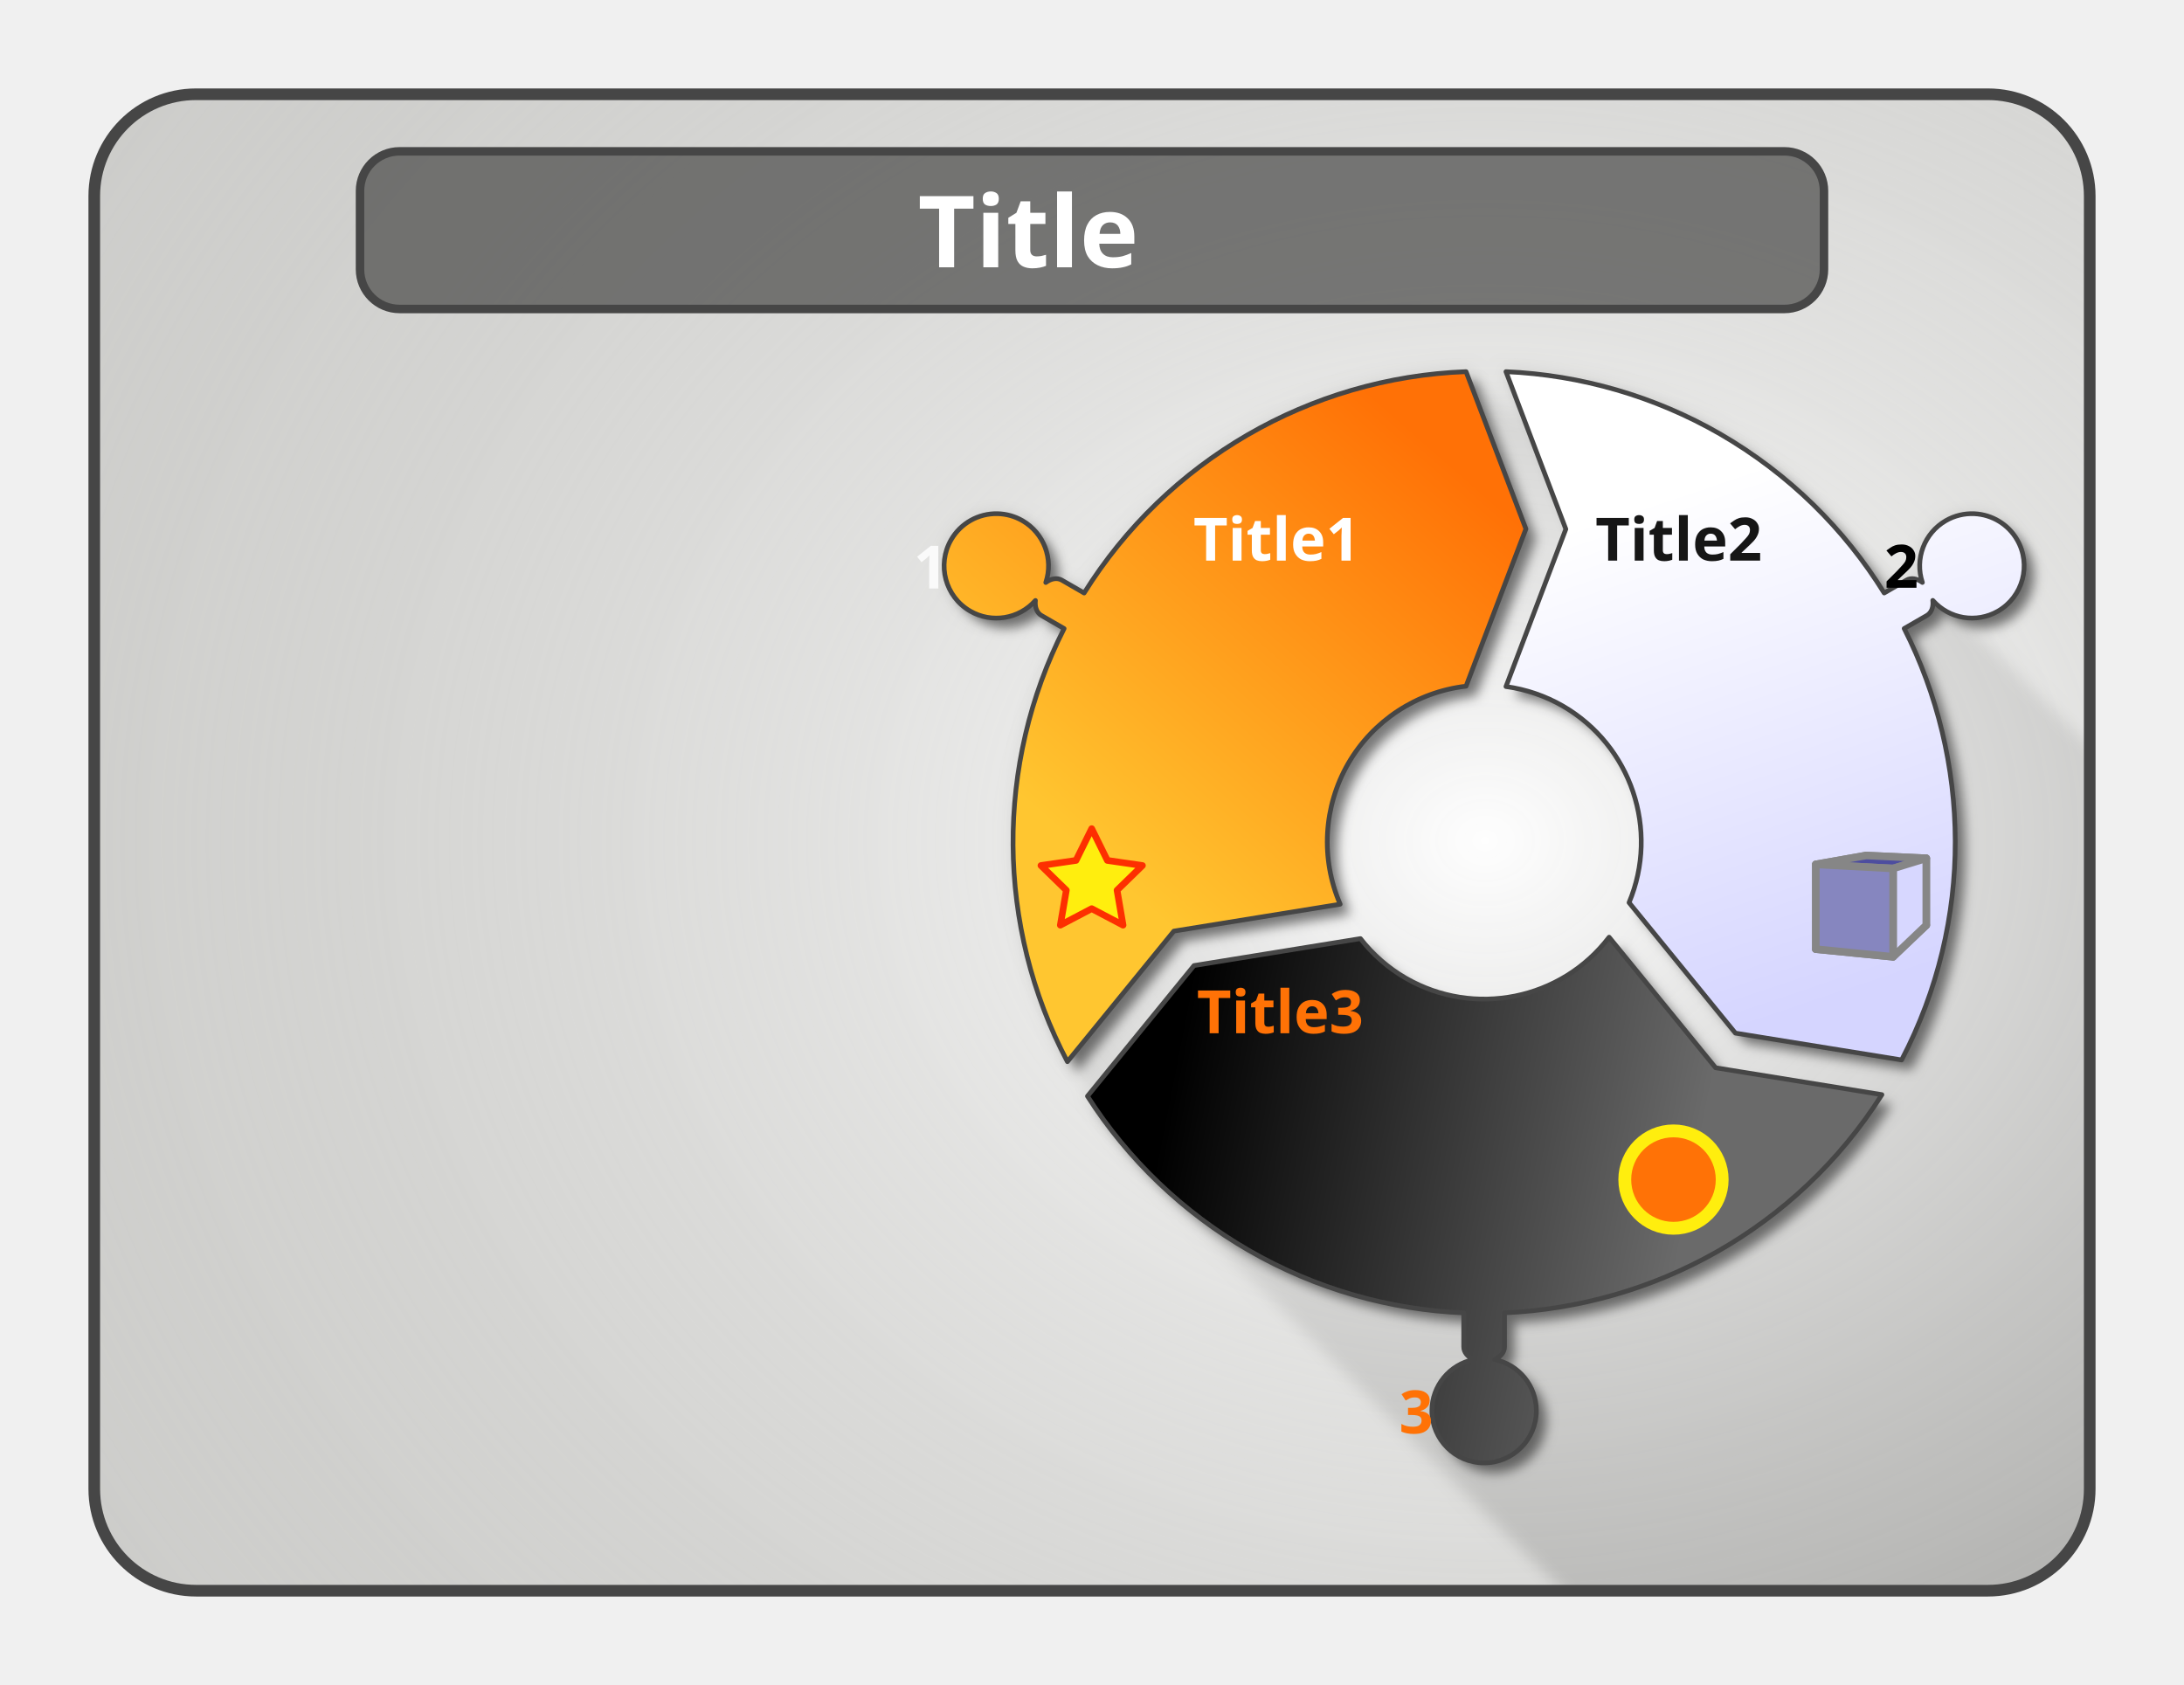
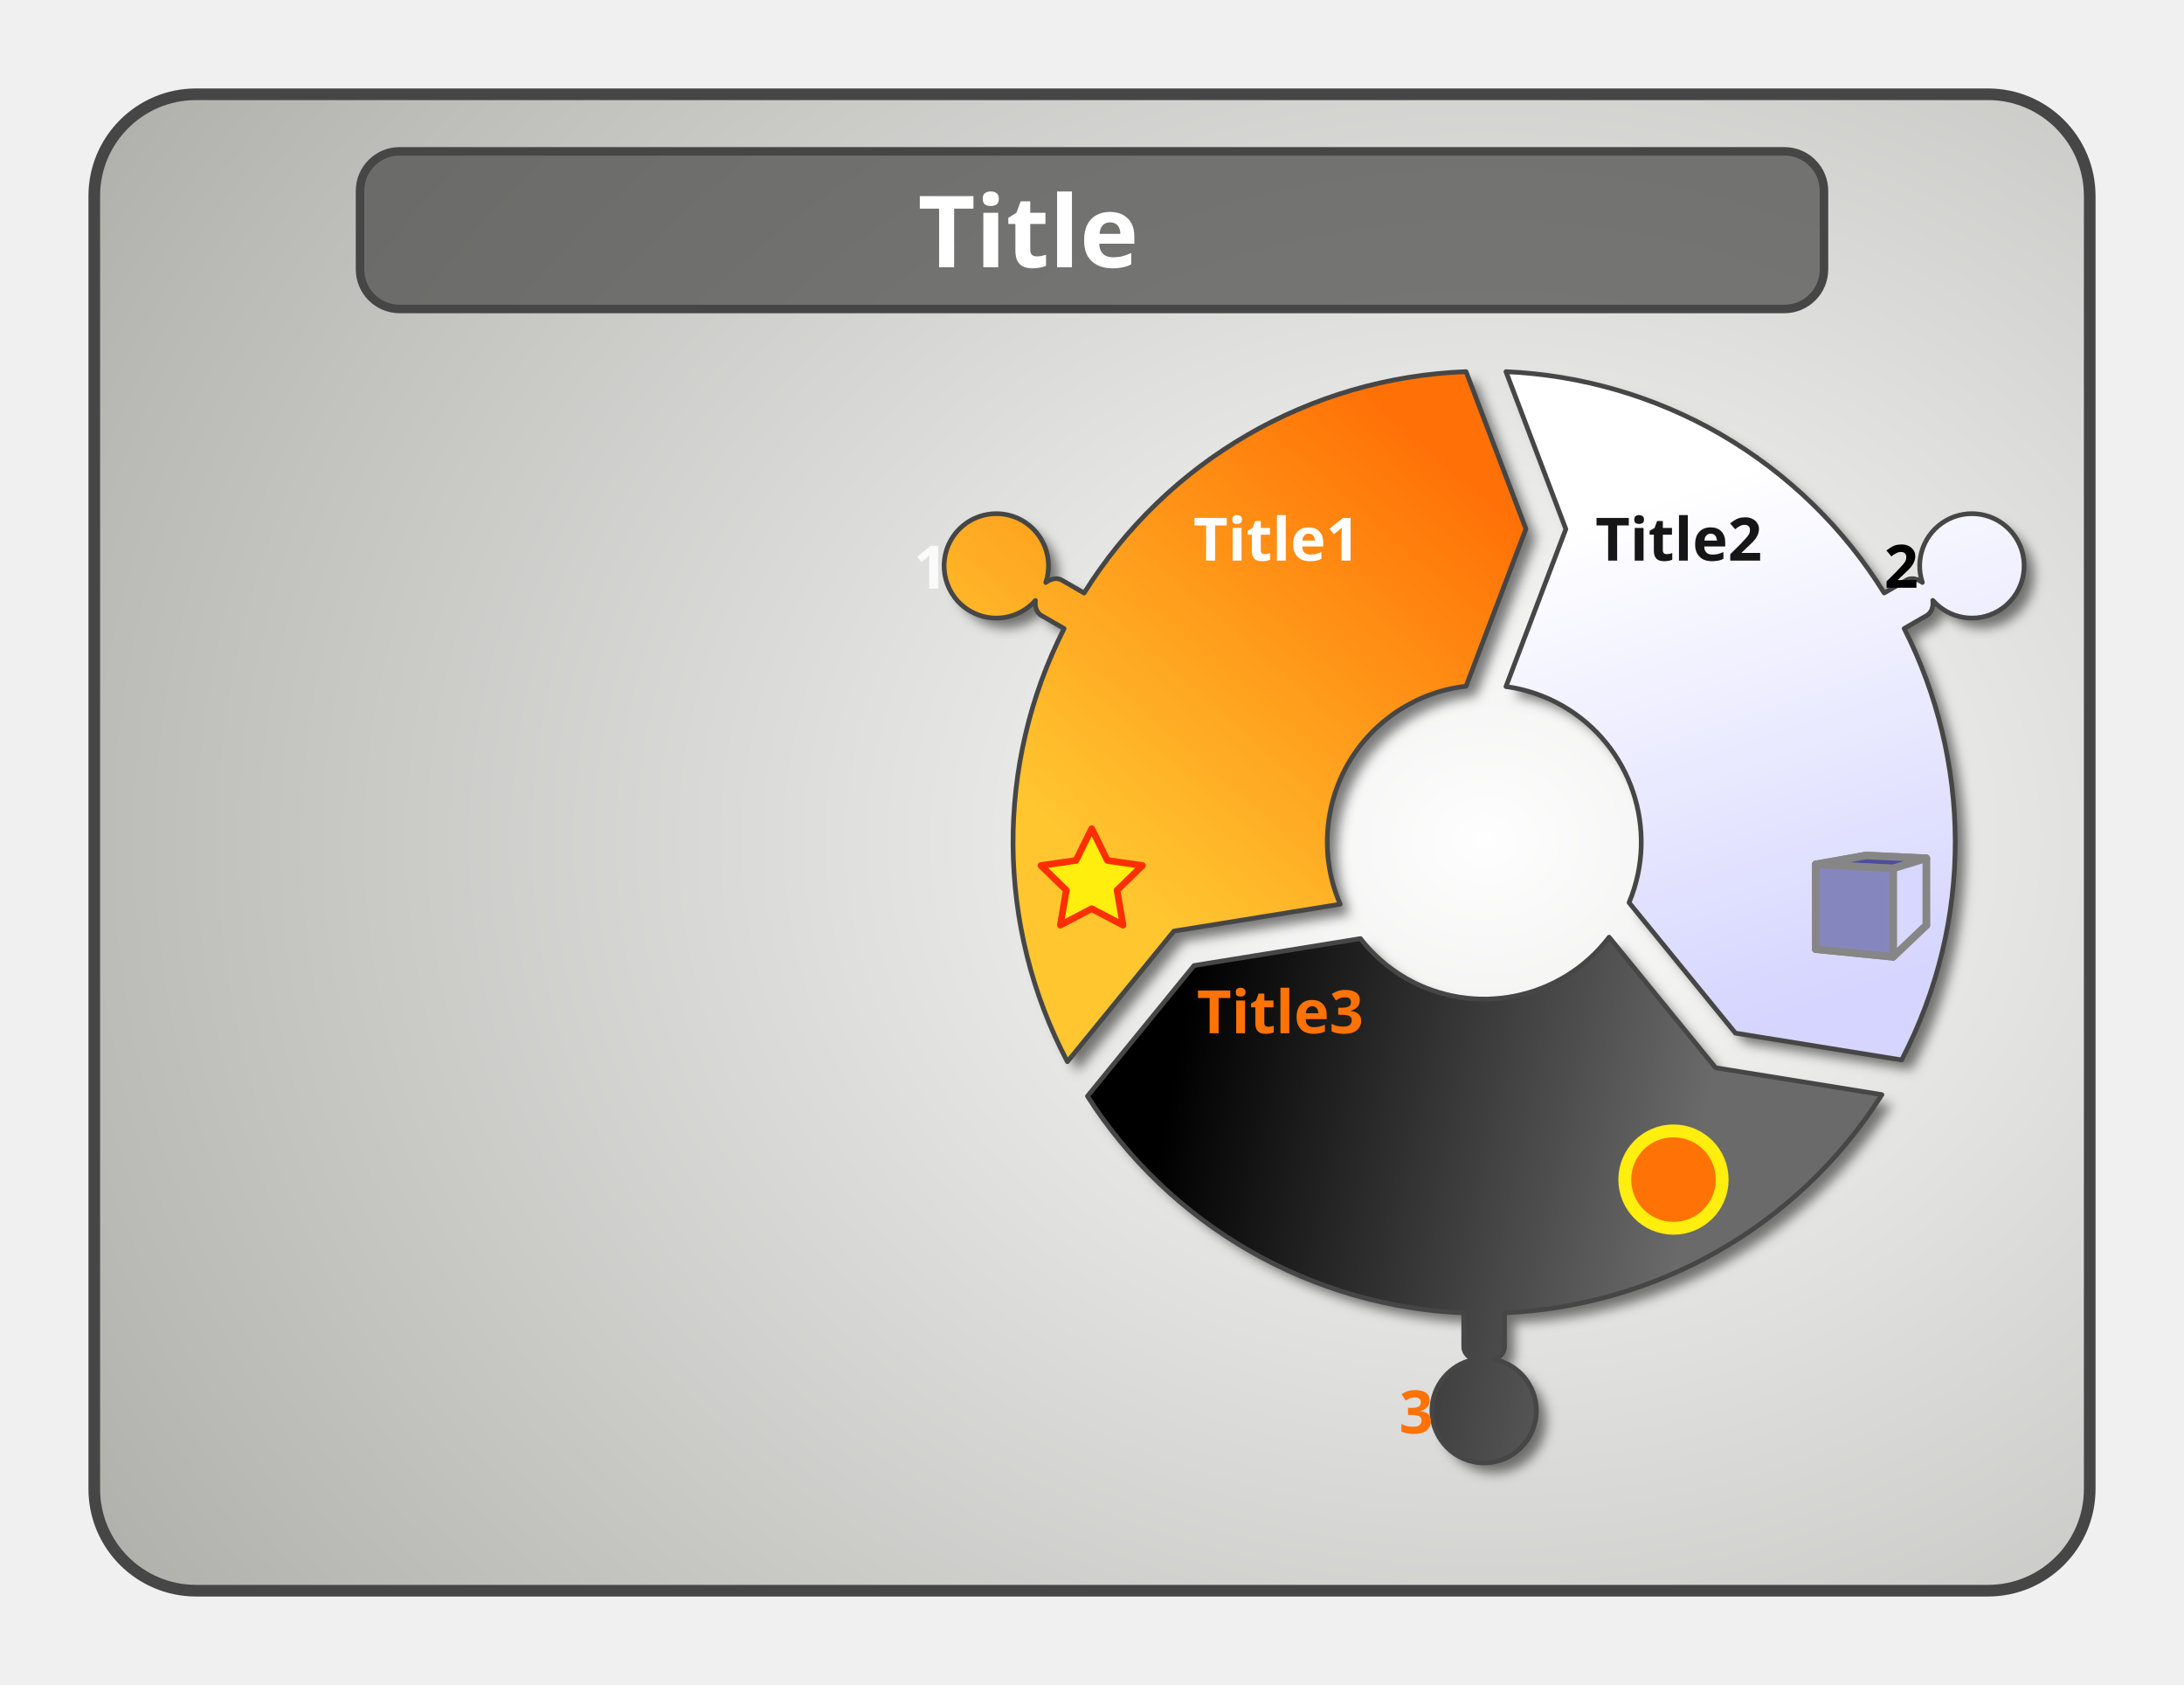
<svg xmlns="http://www.w3.org/2000/svg" xmlns:xlink="http://www.w3.org/1999/xlink" width="231.667mm" height="178.75mm" viewBox="0 0 231.667 178.75" version="1.1" id="svg8">
  <defs id="defs2">
    <linearGradient id="linearGradient1313">
      <stop style="stop-color:#6a6a6a;stop-opacity:1" offset="0" id="stop1309" />
      <stop style="stop-color:#000000;stop-opacity:1" offset="1" id="stop1311" />
    </linearGradient>
    <linearGradient id="linearGradient1305">
      <stop style="stop-color:#d5d5ff;stop-opacity:1" offset="0" id="stop1301" />
      <stop style="stop-color:#ffffff;stop-opacity:1" offset="1" id="stop1303" />
    </linearGradient>
    <linearGradient id="linearGradient1276">
      <stop style="stop-color:#ffc630;stop-opacity:1" offset="0" id="stop1272" />
      <stop style="stop-color:#ff7106;stop-opacity:1" offset="1" id="stop1274" />
    </linearGradient>
    <linearGradient id="linearGradient914">
      <stop style="stop-color:#fefefe;stop-opacity:1" offset="0" id="stop910" />
-       <stop style="stop-color:#505046;stop-opacity:0" offset="1" id="stop912" />
+       <stop style="stop-color:#505046;stop-opacity:1" offset="1" id="stop912" />
    </linearGradient>
    <radialGradient xlink:href="#linearGradient914" id="radialGradient916" cx="140.344" cy="145.69" fx="140.344" fy="145.69" r="105.833" gradientTransform="matrix(3.653687,4.7385715e-8,-3.9529241e-8,3.047911,-372.4286,-296.9112)" gradientUnits="userSpaceOnUse" />
    <filter style="color-interpolation-filters:sRGB" id="filter1245" x="-0.012" width="1.024" y="-0.012" height="1.024">
      <feGaussianBlur stdDeviation="3.064" id="feGaussianBlur1247" />
    </filter>
    <clipPath clipPathUnits="userSpaceOnUse" id="clipPath1262">
      <rect ry="40.81" rx="40.81" y="37.795" x="37.795" height="600" width="800" id="rect1264" style="opacity:1;vector-effect:none;fill:#02fe00;fill-opacity:1;stroke:none;stroke-width:4.668;stroke-linecap:round;stroke-linejoin:round;stroke-miterlimit:4;stroke-dasharray:none;stroke-dashoffset:0;stroke-opacity:1" />
    </clipPath>
    <linearGradient xlink:href="#linearGradient1276" id="linearGradient1278" x1="470.615" y1="373.33" x2="611.756" y2="212.072" gradientUnits="userSpaceOnUse" />
    <filter style="color-interpolation-filters:sRGB" id="filter1297" x="-0.012" width="1.024" y="-0.012" height="1.024">
      <feGaussianBlur stdDeviation="0.576" id="feGaussianBlur1299" />
    </filter>
    <linearGradient xlink:href="#linearGradient1305" id="linearGradient1307" x1="695.744" y1="414.229" x2="627.762" y2="212.149" gradientUnits="userSpaceOnUse" />
    <linearGradient xlink:href="#linearGradient1313" id="linearGradient1315" x1="687.799" y1="428.121" x2="478.699" y2="387.143" gradientUnits="userSpaceOnUse" />
  </defs>
  <g id="layer1" transform="translate(17.19851,-57.95996)">
    <g id="g1192" transform="matrix(0.2645833,0,0,0.2645833,-17.19851,57.95996)" style="display:inline;opacity:0.5;filter:url(#filter1245)" clip-path="url(#clipPath1262)">
      <path style="opacity:1;vector-effect:none;fill:#000000;fill-opacity:1;stroke:#000000;stroke-width:1.89;stroke-linecap:round;stroke-linejoin:round;stroke-miterlimit:4;stroke-dasharray:none;stroke-dashoffset:0;stroke-opacity:1" d="m 587.756,149.016 c -62.725,2.384 -120.022,35.74 -153.117,88.758 l -8.953,-5.168 c -1.883,-1.087 -4.328,-0.626 -6.422,0.955 a 20.936,20.936 0 0 0 -9.354,-24.797 20.936,20.936 0 0 0 -9.975,-2.799 20.936,20.936 0 0 0 -18.627,10.461 20.936,20.936 0 0 0 7.664,28.602 20.936,20.936 0 0 0 26.146,-4.262 c -0.311,2.589 0.516,4.922 2.391,6.004 l 9.107,5.258 c -27.662,54.48 -27.367,119.237 1.32,173.654 l 42.678,-52.352 66.678,-10.783 c -7.894,-18.258 -6.699,-39.173 3.221,-56.414 9.969,-17.215 27.482,-28.709 47.242,-31.004 l 24,-63.057 z m 16.004,0.004 24.002,63.129 -24,63.131 c 8.031,1.108 15.773,3.754 22.801,7.797 27.404,15.867 38.768,49.612 26.547,78.824 l 42.635,52.328 66.635,10.76 c 29.27,-56.053 27.703,-120.3 1.033,-172.977 l 9.08,-5.242 c 1.883,-1.087 2.707,-3.435 2.385,-6.039 a 20.936,20.936 0 0 0 26.152,4.297 20.936,20.936 0 0 0 7.664,-28.6 20.936,20.936 0 0 0 -17.143,-10.447 20.936,20.936 0 0 0 -11.459,2.783 20.936,20.936 0 0 0 -9.383,24.775 c -2.087,-1.564 -4.518,-2.016 -6.393,-0.934 l -8.926,5.154 C 739.526,212.185 717.337,190.056 689.555,173.971 663.363,158.915 633.941,150.36 603.76,149.02 Z m 41.359,226.748 c -19.191,25.194 -54.105,32.223 -81.549,16.416 -7.014,-4.065 -13.178,-9.447 -18.152,-15.848 l -66.719,10.807 -42.719,52.377 c 16.284,25.459 38.436,46.641 64.598,61.77 27.227,15.698 56.793,23.862 86.246,25.109 v 13.633 c 0,2.174 1.621,4.062 4.037,5.084 a 20.936,20.936 0 0 0 -16.797,20.5 20.936,20.936 0 0 0 20.936,20.938 20.936,20.936 0 0 0 20.938,-20.938 20.936,20.936 0 0 0 -16.764,-20.514 c 2.398,-1.026 4.004,-2.906 4.004,-5.07 v -13.654 c 59.679,-2.644 117.006,-33.486 151.301,-87.471 l -66.68,-10.785 z" id="path948" />
      <g id="g1189" style="opacity:1;vector-effect:none;fill:#000000;fill-opacity:1;stroke:#000000;stroke-width:1.89;stroke-linecap:round;stroke-linejoin:round;stroke-miterlimit:4;stroke-dasharray:none;stroke-dashoffset:0;stroke-opacity:1">
        <path id="path1105" d="m 587.756,149.016 c -62.725,2.384 -120.022,35.74 -153.117,88.758 L 646.771,449.905 c 33.095,-53.018 90.393,-86.374 153.117,-88.758 z" />
        <path id="path1107" d="m 434.639,237.773 -8.953,-5.168 212.132,212.132 8.953,5.168 z" />
        <path id="path1109" d="m 425.686,232.605 c -1.883,-1.087 -4.328,-0.626 -6.422,0.955 L 631.396,445.693 c 2.094,-1.581 4.539,-2.042 6.422,-0.955 z" />
        <path id="path1111" d="m 415.119,240.766 c -0.255,2.127 0.257,4.08 1.487,5.31 l 212.132,212.132 c -1.23,-1.23 -1.742,-3.183 -1.487,-5.31 z" />
        <path id="path1113" d="m 416.606,246.075 c 0.268,0.268 0.569,0.501 0.904,0.694 L 629.642,458.902 c -0.335,-0.193 -0.636,-0.427 -0.904,-0.694 z" />
        <path id="path1115" d="m 417.51,246.77 9.107,5.258 212.132,212.132 -9.107,-5.258 z" />
        <path id="path1117" d="m 426.617,252.027 c -27.662,54.48 -27.367,119.237 1.32,173.654 l 212.132,212.132 c -28.687,-54.418 -28.982,-119.174 -1.32,-173.654 z" />
        <path id="path1119" d="m 427.938,425.682 42.678,-52.352 212.132,212.132 -42.678,52.352 z" />
        <path id="path1121" d="m 470.615,373.33 66.678,-10.783 212.132,212.132 -66.678,10.783 z" />
        <path id="path1123" d="m 537.293,362.547 c -7.894,-18.258 -6.699,-39.173 3.221,-56.414 L 752.646,518.265 c -9.92,17.241 -11.115,38.156 -3.221,56.414 z" />
        <path id="path1125" d="m 540.514,306.133 c 9.969,-17.215 27.482,-28.709 47.242,-31.004 l 212.132,212.132 c -19.76,2.295 -37.273,13.789 -47.242,31.004 z" />
        <path id="path1127" d="m 587.756,275.129 24,-63.057 212.132,212.132 -24,63.057 z" />
        <path id="path1129" d="m 603.76,149.02 24.002,63.129 212.132,212.132 -24.002,-63.129 z" />
        <path id="path1131" d="m 627.762,212.149 -24,63.131 212.132,212.132 24,-63.131 z" />
        <path id="path1133" d="m 603.762,275.279 c 8.031,1.108 15.773,3.754 22.801,7.797 l 212.132,212.132 c -7.027,-4.042 -14.77,-6.689 -22.801,-7.797 z" />
        <path id="path1135" d="m 626.562,283.076 c 4.848,2.807 9.195,6.174 12.997,9.977 L 851.692,505.185 c -3.803,-3.803 -8.149,-7.17 -12.997,-9.977 z" />
        <path id="path1137" d="m 639.56,293.053 c 17.689,17.689 23.608,44.803 13.549,68.847 l 212.132,212.132 c 10.059,-24.044 4.14,-51.158 -13.549,-68.847 z" />
        <path id="path1139" d="m 653.109,361.9 42.635,52.328 212.132,212.132 -42.635,-52.328 z" />
        <path id="path1141" d="m 695.744,414.229 66.635,10.76 212.132,212.132 -66.635,-10.76 z" />
        <path id="path1143" d="m 762.379,424.988 c 29.27,-56.053 27.703,-120.3 1.033,-172.977 l 212.132,212.132 c 26.67,52.677 28.237,116.924 -1.033,172.977 z" />
        <path id="path1145" d="m 763.412,252.012 9.08,-5.242 212.132,212.132 -9.08,5.242 z" />
        <path id="path1147" d="m 772.492,246.77 c 1.883,-1.087 2.707,-3.435 2.385,-6.039 l 212.132,212.132 c 0.323,2.604 -0.502,4.952 -2.385,6.039 z" />
        <path id="path1149" d="m 770.709,233.539 c -2.087,-1.564 -4.518,-2.016 -6.393,-0.934 l 212.132,212.132 c 1.875,-1.082 4.305,-0.63 6.393,0.934 z" />
        <path id="path1151" d="m 764.316,232.606 -8.926,5.154 212.132,212.132 8.926,-5.154 z" />
        <path id="path1153" d="m 755.391,237.76 c -7.541,-12.157 -16.512,-23.535 -26.832,-33.856 l 212.132,212.132 c 10.321,10.321 19.291,21.699 26.832,33.856 z" />
        <path id="path1155" d="m 728.558,203.904 c -11.391,-11.391 -24.428,-21.494 -39.004,-29.933 l 212.132,212.132 c 14.576,8.439 27.613,18.542 39.004,29.933 z" />
        <path id="path1157" d="M 689.555,173.971 C 663.363,158.915 633.941,150.36 603.76,149.02 L 815.892,361.152 c 30.181,1.34 59.603,9.896 85.795,24.951 z" />
        <path id="path1159" d="m 645.119,375.768 c -19.191,25.194 -54.105,32.223 -81.549,16.416 l 212.132,212.132 c 27.444,15.807 62.358,8.778 81.549,-16.416 z" />
        <path id="path1161" d="m 563.57,392.184 c -4.742,-2.749 -9.096,-6.099 -12.956,-9.959 l 212.132,212.132 c 3.86,3.86 8.214,7.21 12.956,9.959 z" />
        <path id="path1163" d="m 550.614,382.225 c -1.849,-1.849 -3.585,-3.815 -5.196,-5.889 L 757.55,588.468 c 1.611,2.073 3.347,4.039 5.196,5.889 z" />
        <path id="path1165" d="M 545.418,376.336 478.699,387.143 690.831,599.275 757.55,588.468 Z" />
        <path id="path1167" d="M 478.699,387.143 435.98,439.52 648.112,651.652 690.831,599.275 Z" />
        <path id="path1169" d="m 435.98,439.52 c 7.377,11.533 15.958,22.189 25.571,31.802 l 212.132,212.132 c -9.613,-9.613 -18.194,-20.269 -25.571,-31.802 z" />
        <path id="path1171" d="m 461.551,471.322 c 11.606,11.606 24.717,21.693 39.027,29.967 l 212.132,212.132 c -14.31,-8.275 -27.42,-18.361 -39.027,-29.967 z" />
        <path id="path1173" d="m 500.578,501.289 c 27.227,15.698 56.793,23.862 86.246,25.109 l 212.132,212.132 c -29.453,-1.248 -59.019,-9.412 -86.246,-25.109 z" />
        <path id="path1175" d="m 586.824,526.399 v 13.633 l 212.132,212.132 v -13.633 z" />
        <path id="path1177" d="m 586.824,540.031 c 0,1.289 0.569,2.476 1.536,3.443 l 212.132,212.132 c -0.967,-0.967 -1.536,-2.154 -1.536,-3.443 z" />
        <path id="path1179" d="m 588.36,543.474 c 0.665,0.665 1.517,1.225 2.501,1.641 l 212.132,212.132 c -0.984,-0.417 -1.837,-0.977 -2.501,-1.641 z" />
        <path id="path1181" d="m 599.174,545.102 c 2.398,-1.026 4.004,-2.906 4.004,-5.07 l 212.132,212.132 c 0,2.164 -1.606,4.045 -4.004,5.07 z" />
        <path id="path1183" d="m 603.178,540.031 v -13.654 l 212.132,212.132 v 13.654 z" />
        <path id="path1185" d="m 603.178,526.377 c 59.679,-2.644 117.006,-33.486 151.301,-87.471 l 212.132,212.132 c -34.295,53.985 -91.621,84.827 -151.301,87.471 z" />
        <path id="path1187" d="m 754.479,438.906 -66.68,-10.785 212.132,212.132 66.68,10.785 z" />
      </g>
    </g>
    <rect style="opacity:1;vector-effect:none;fill:url(#radialGradient916);fill-opacity:1;stroke:#464646;stroke-width:1.235;stroke-linecap:round;stroke-linejoin:round;stroke-miterlimit:4;stroke-dasharray:none;stroke-dashoffset:0;stroke-opacity:1" id="rect908" width="211.667" height="158.75" x="-7.199" y="67.96" rx="10.798" ry="10.798" />
    <path style="opacity:0.5;vector-effect:none;fill:#000000;fill-opacity:1;stroke:none;stroke-width:0.5;stroke-linecap:round;stroke-linejoin:round;stroke-miterlimit:4;stroke-dasharray:none;stroke-dashoffset:0;stroke-opacity:1;filter:url(#filter1297)" d="m 139.37,98.445 c -16.596,0.631 -31.756,9.456 -40.512,23.484 l -2.369,-1.367 c -0.498,-0.288 -1.145,-0.166 -1.699,0.253 a 5.539,5.539 0 0 0 -2.475,-6.561 5.539,5.539 0 0 0 -2.639,-0.741 5.539,5.539 0 0 0 -4.928,2.768 5.539,5.539 0 0 0 2.028,7.567 5.539,5.539 0 0 0 6.918,-1.128 c -0.082,0.685 0.137,1.302 0.633,1.589 l 2.41,1.391 c -7.319,14.415 -7.241,31.548 0.349,45.946 l 11.292,-13.851 17.642,-2.853 c -2.089,-4.831 -1.773,-10.364 0.852,-14.926 2.638,-4.555 7.271,-7.596 12.499,-8.203 l 6.35,-16.684 z m 4.234,0.001 6.351,16.703 -6.35,16.703 c 2.125,0.293 4.173,0.993 6.033,2.063 7.251,4.198 10.257,13.126 7.024,20.856 l 11.28,13.845 17.63,2.847 c 7.744,-14.831 7.33,-31.829 0.273,-45.767 l 2.402,-1.387 c 0.498,-0.288 0.716,-0.909 0.631,-1.598 a 5.539,5.539 0 0 0 6.919,1.137 5.539,5.539 0 0 0 2.028,-7.567 5.539,5.539 0 0 0 -4.536,-2.764 5.539,5.539 0 0 0 -3.032,0.736 5.539,5.539 0 0 0 -2.483,6.555 c -0.552,-0.414 -1.195,-0.533 -1.691,-0.247 l -2.362,1.364 c -4.198,-6.767 -10.068,-12.622 -17.419,-16.878 -6.93,-3.983 -14.714,-6.247 -22.7,-6.602 z m 10.943,59.994 c -5.078,6.666 -14.315,8.526 -21.576,4.343 -1.856,-1.076 -3.487,-2.499 -4.803,-4.193 l -17.653,2.859 -11.303,13.858 c 4.308,6.736 10.169,12.34 17.091,16.343 7.204,4.153 15.027,6.313 22.819,6.644 v 3.607 c 0,0.575 0.429,1.075 1.068,1.345 a 5.539,5.539 0 0 0 -4.444,5.424 5.539,5.539 0 0 0 5.539,5.54 5.539,5.539 0 0 0 5.54,-5.54 5.539,5.539 0 0 0 -4.435,-5.428 c 0.634,-0.271 1.059,-0.769 1.059,-1.342 v -3.613 c 15.79,-0.699 30.958,-8.86 40.032,-23.143 l -17.642,-2.854 z" id="path1286" />
    <path style="opacity:1;vector-effect:none;fill:url(#linearGradient1278);fill-opacity:1;stroke:#464646;stroke-width:1.89;stroke-linecap:round;stroke-linejoin:round;stroke-miterlimit:4;stroke-dasharray:none;stroke-dashoffset:0;stroke-opacity:1" d="m 587.756,149.016 c -62.725,2.384 -120.022,35.74 -153.117,88.758 l -8.953,-5.168 c -1.883,-1.087 -4.328,-0.626 -6.422,0.955 a 20.936,20.936 0 0 0 -9.354,-24.797 20.936,20.936 0 0 0 -9.975,-2.799 20.936,20.936 0 0 0 -18.627,10.461 20.936,20.936 0 0 0 7.664,28.602 20.936,20.936 0 0 0 26.146,-4.262 c -0.311,2.589 0.516,4.922 2.391,6.004 l 9.107,5.258 c -27.662,54.48 -27.367,119.237 1.32,173.654 l 42.678,-52.352 66.678,-10.783 c -7.894,-18.258 -6.699,-39.173 3.221,-56.414 9.969,-17.215 27.482,-28.709 47.242,-31.004 l 24,-63.057 z" transform="matrix(0.2645833,0,0,0.2645833,-17.19851,57.95996)" id="path1270" />
    <path style="opacity:1;vector-effect:none;fill:url(#linearGradient1307);fill-opacity:1;stroke:#464646;stroke-width:1.89;stroke-linecap:round;stroke-linejoin:round;stroke-miterlimit:4;stroke-dasharray:none;stroke-dashoffset:0;stroke-opacity:1" d="m 603.76,149.02 24.002,63.129 -24,63.131 c 8.031,1.108 15.773,3.754 22.801,7.797 27.404,15.867 38.768,49.612 26.547,78.824 l 42.635,52.328 66.635,10.76 c 29.27,-56.053 27.703,-120.3 1.033,-172.977 l 9.08,-5.242 c 1.883,-1.087 2.707,-3.435 2.385,-6.039 a 20.936,20.936 0 0 0 26.152,4.297 20.936,20.936 0 0 0 7.664,-28.6 20.936,20.936 0 0 0 -17.143,-10.447 20.936,20.936 0 0 0 -11.459,2.783 20.936,20.936 0 0 0 -9.383,24.775 c -2.087,-1.564 -4.518,-2.016 -6.393,-0.934 l -8.926,5.154 C 739.526,212.185 717.337,190.056 689.555,173.971 663.363,158.915 633.941,150.36 603.76,149.02 Z" transform="matrix(0.2645833,0,0,0.2645833,-17.19851,57.95996)" id="path1268" />
    <path style="opacity:1;vector-effect:none;fill:url(#linearGradient1315);fill-opacity:1;stroke:#464646;stroke-width:1.89;stroke-linecap:round;stroke-linejoin:round;stroke-miterlimit:4;stroke-dasharray:none;stroke-dashoffset:0;stroke-opacity:1" d="m 645.119,375.768 c -19.191,25.194 -54.105,32.223 -81.549,16.416 -7.014,-4.065 -13.178,-9.447 -18.152,-15.848 l -66.719,10.807 -42.719,52.377 c 16.284,25.459 38.436,46.641 64.598,61.77 27.227,15.698 56.793,23.862 86.246,25.109 v 13.633 c 0,2.174 1.621,4.062 4.037,5.084 a 20.936,20.936 0 0 0 -16.797,20.5 20.936,20.936 0 0 0 20.936,20.938 20.936,20.936 0 0 0 20.938,-20.938 20.936,20.936 0 0 0 -16.764,-20.514 c 2.398,-1.026 4.004,-2.906 4.004,-5.07 v -13.654 c 59.679,-2.644 117.006,-33.486 151.301,-87.471 l -66.68,-10.785 z" transform="matrix(0.2645833,0,0,0.2645833,-17.19851,57.95996)" id="path815" />
    <text xml:space="preserve" style="font-style:normal;font-weight:normal;font-size:10.583px;line-height:1.25;font-family:sans-serif;letter-spacing:0px;word-spacing:0px;fill:#000000;fill-opacity:1;stroke:none;stroke-width:0.265" x="191.364" y="120.312" id="text1319">
      <tspan id="tspan1317" x="191.364" y="120.312" style="font-style:normal;font-variant:normal;font-weight:bold;font-stretch:normal;font-size:6.35px;font-family:sans-serif;-inkscape-font-specification:'sans-serif Bold';text-align:center;text-anchor:middle;stroke-width:0.265">2</tspan>
    </text>
    <text id="text1323" y="120.392" x="88.403" style="font-style:normal;font-weight:normal;font-size:10.583px;line-height:1.25;font-family:sans-serif;text-align:center;letter-spacing:0px;word-spacing:0px;text-anchor:middle;fill:#fafafa;fill-opacity:1;stroke:none;stroke-width:0.265" xml:space="preserve">
      <tspan style="font-style:normal;font-variant:normal;font-weight:bold;font-stretch:normal;font-size:6.35px;font-family:sans-serif;-inkscape-font-specification:'sans-serif Bold';text-align:center;text-anchor:middle;fill:#fafafa;fill-opacity:1;stroke-width:0.265" y="120.392" x="88.403" id="tspan1321">1</tspan>
    </text>
    <text id="text1323-7" y="210.018" x="139.916" style="font-style:normal;font-weight:normal;font-size:10.583px;line-height:1.25;font-family:sans-serif;text-align:center;letter-spacing:0px;word-spacing:0px;text-anchor:middle;fill:#ff7206;fill-opacity:1;stroke:none;stroke-width:0.265" xml:space="preserve">
      <tspan style="font-style:normal;font-variant:normal;font-weight:bold;font-stretch:normal;font-size:6.35px;font-family:sans-serif;-inkscape-font-specification:'sans-serif Bold';text-align:center;text-anchor:middle;fill:#ff7206;fill-opacity:1;stroke-width:0.265" y="210.018" x="139.916" id="tspan1321-2">3</tspan>
    </text>
    <rect style="opacity:1;vector-effect:none;fill:#494948;fill-opacity:0.71;stroke:#464646;stroke-width:0.9;stroke-linecap:round;stroke-linejoin:round;stroke-miterlimit:4;stroke-dasharray:none;stroke-dashoffset:0;stroke-opacity:1" id="rect1487" width="155.291" height="16.724" x="20.99" y="74.014" rx="4.198" ry="4.198" />
    <text xml:space="preserve" style="font-style:normal;font-weight:normal;font-size:10.583px;line-height:1.25;font-family:sans-serif;letter-spacing:0px;word-spacing:0px;fill:#ffffff;fill-opacity:1;stroke:none;stroke-width:0.265" x="98.746" y="86.319" id="text1485">
      <tspan id="tspan1483" x="98.746" y="86.319" style="font-style:normal;font-variant:normal;font-weight:bold;font-stretch:normal;font-family:sans-serif;-inkscape-font-specification:'sans-serif Bold';text-align:center;text-anchor:middle;fill:#ffffff;fill-opacity:1;stroke-width:0.265">Title</tspan>
    </text>
    <flowRoot xml:space="preserve" id="flowRoot1489" style="font-style:normal;font-weight:normal;font-size:40px;line-height:1.25;font-family:sans-serif;letter-spacing:0px;word-spacing:0px;fill:#000000;fill-opacity:1;stroke:none" transform="matrix(0.2645833,0,0,0.2645833,-21.96101,57.95996)">
      <flowRegion id="flowRegion1491">
        <rect id="rect1493" width="287.658" height="381.824" x="86.426" y="171.222" />
      </flowRegion>
      <flowPara id="flowPara1495" style="font-size:18.667px;line-height:0.25">Long texte. Long texte. Long texte. Long texte. Long texte. Long texte. Long texte. Long texte. Long texte. Long texte. Long texte. Long texte. Long texte. Long texte. Long texte. Long texte. Long texte. Long texte. Long texte. Long texte. Long texte. </flowPara>
    </flowRoot>
    <text xml:space="preserve" style="font-style:normal;font-variant:normal;font-weight:bold;font-stretch:normal;font-size:10.583px;line-height:1.25;font-family:sans-serif;-inkscape-font-specification:'sans-serif Bold';letter-spacing:0px;word-spacing:0px;fill:#ffffff;fill-opacity:1;stroke:none;stroke-width:0.265" x="109.384" y="117.432" id="text1499">
      <tspan id="tspan1497" x="109.384" y="117.432" style="font-size:6.35px;fill:#ffffff;fill-opacity:1;stroke-width:0.265">Title1</tspan>
    </text>
    <flowRoot xml:space="preserve" id="flowRoot1489-4" style="font-style:normal;font-weight:normal;font-size:40px;line-height:1.25;font-family:sans-serif;letter-spacing:0px;word-spacing:0px;fill:#f8f8f8;fill-opacity:1;stroke:none" transform="matrix(0.2645833,0,0,0.2645833,73.56484,72.06226)">
      <flowRegion id="flowRegion1491-5" style="fill:#f8f8f8;fill-opacity:1">
        <rect id="rect1493-5" width="172.853" height="112.225" x="86.426" y="171.222" style="fill:#f8f8f8;fill-opacity:1" />
      </flowRegion>
      <flowPara id="flowPara1495-6" style="font-size:18.667px;line-height:0.25;fill:#f8f8f8;fill-opacity:1">Texte texte texte texte texte</flowPara>
    </flowRoot>
    <text xml:space="preserve" style="font-style:normal;font-variant:normal;font-weight:bold;font-stretch:normal;font-size:10.583px;line-height:1.25;font-family:sans-serif;-inkscape-font-specification:'sans-serif Bold';letter-spacing:0px;word-spacing:0px;fill:#161616;fill-opacity:1;stroke:none;stroke-width:0.265" x="152.029" y="117.432" id="text1499-7">
      <tspan id="tspan1497-8" x="152.029" y="117.432" style="font-size:6.35px;fill:#161616;fill-opacity:1;stroke-width:0.265">Title2</tspan>
    </text>
    <text xml:space="preserve" style="font-style:normal;font-variant:normal;font-weight:bold;font-stretch:normal;font-size:10.583px;line-height:1.25;font-family:sans-serif;-inkscape-font-specification:'sans-serif Bold';letter-spacing:0px;word-spacing:0px;fill:#ff7206;fill-opacity:1;stroke:none;stroke-width:0.265" x="109.754" y="167.568" id="text1499-0">
      <tspan id="tspan1497-1" x="109.754" y="167.568" style="font-size:6.35px;fill:#ff7206;fill-opacity:1;stroke-width:0.265">Title3</tspan>
    </text>
    <path style="opacity:1;vector-effect:none;fill:#ffff00;fill-opacity:0.71;stroke:#fd2f01;stroke-width:0.707;stroke-linecap:round;stroke-linejoin:round;stroke-miterlimit:4;stroke-dasharray:none;stroke-dashoffset:0;stroke-opacity:1" id="path1621" d="m 98.602,145.869 1.663,3.37 3.719,0.54 -2.691,2.623 0.635,3.704 -3.326,-1.749 -3.326,1.749 0.635,-3.704 -2.691,-2.623 3.719,-0.54 z" />
    <circle style="opacity:1;vector-effect:none;fill:#ff7206;fill-opacity:1;stroke:#ffee0e;stroke-width:1.362;stroke-linecap:round;stroke-linejoin:round;stroke-miterlimit:4;stroke-dasharray:none;stroke-dashoffset:0;stroke-opacity:1" id="path1623" cx="160.315" cy="183.097" r="5.166" />
    <flowRoot xml:space="preserve" id="flowRoot1489-4-6" style="font-style:normal;font-weight:normal;font-size:40px;line-height:1.25;font-family:sans-serif;letter-spacing:0px;word-spacing:0px;fill:#ff7206;fill-opacity:1;stroke:none" transform="matrix(0.2645833,0,0,0.2645833,94.20377,121.0201)">
      <flowRegion id="flowRegion1491-5-9" style="fill:#ff7206;fill-opacity:1">
        <rect id="rect1493-5-8" width="172.853" height="112.225" x="86.426" y="171.222" style="fill:#ff7206;fill-opacity:1" />
      </flowRegion>
      <flowPara id="flowPara1495-6-1" style="font-size:18.667px;line-height:0.25;fill:#ff7206;fill-opacity:1">Texte texte texte texte texte</flowPara>
    </flowRoot>
    <g id="g1627" style="opacity:1;vector-effect:none;fill:#ff7206;fill-opacity:1;stroke:#868686;stroke-width:0.802;stroke-linecap:round;stroke-linejoin:round;stroke-miterlimit:4;stroke-dasharray:none;stroke-dashoffset:0;stroke-opacity:1">
      <path id="path1629" d="m 175.413,149.66 v 8.99 l 5.34,-3.06 v -6.875 z" points="175.413,158.65 180.753,155.591 180.753,148.716 175.413,149.66 " style="fill:#353564;fill-rule:evenodd;stroke:#868686;stroke-width:0.802;stroke-linejoin:round;stroke-miterlimit:4;stroke-dasharray:none;stroke-opacity:1" />
      <path id="path1637" d="m 175.413,158.65 8.197,0.814 3.521,-3.356 -6.378,-0.518 z" points="183.609,159.464 187.131,156.109 180.753,155.591 175.413,158.65 " style="fill:#afafde;fill-rule:evenodd;stroke:#868686;stroke-width:0.802;stroke-linejoin:round;stroke-miterlimit:4;stroke-dasharray:none;stroke-opacity:1" />
      <path id="path1639" d="m 180.753,148.716 6.378,0.297 v 7.096 l -6.378,-0.518 z" points="187.131,149.013 187.131,156.109 180.753,155.591 180.753,148.716 " style="fill:#e9e9ff;fill-rule:evenodd;stroke:#868686;stroke-width:0.802;stroke-linejoin:round;stroke-miterlimit:4;stroke-dasharray:none;stroke-opacity:1" />
      <path id="path1631" d="m 175.413,149.66 8.197,0.433 3.521,-1.08 -6.378,-0.297 z" points="183.609,150.093 187.131,149.013 180.753,148.716 175.413,149.66 " style="fill:#4d4d9f;fill-rule:evenodd;stroke:#868686;stroke-width:0.802;stroke-linejoin:round;stroke-miterlimit:4;stroke-dasharray:none;stroke-opacity:1" />
      <path id="path1635" d="m 183.609,150.093 v 9.372 l 3.521,-3.356 v -7.096 z" points="183.609,159.464 187.131,156.109 187.131,149.013 183.609,150.093 " style="fill:#d7d7ff;fill-rule:evenodd;stroke:#868686;stroke-width:0.802;stroke-linejoin:round;stroke-miterlimit:4;stroke-dasharray:none;stroke-opacity:1" />
      <path id="path1633" d="m 175.413,149.66 8.197,0.433 v 9.372 l -8.197,-0.814 z" points="183.609,150.093 183.609,159.464 175.413,158.65 175.413,149.66 " style="fill:#8686bf;fill-rule:evenodd;stroke:#868686;stroke-width:0.802;stroke-linejoin:round;stroke-miterlimit:4;stroke-dasharray:none;stroke-opacity:1" />
    </g>
    <flowRoot xml:space="preserve" id="flowRoot1489-4-3" style="font-style:normal;font-weight:normal;font-size:40px;line-height:1.25;font-family:sans-serif;letter-spacing:0px;word-spacing:0px;fill:#000000;fill-opacity:1;stroke:none" transform="matrix(0.2645833,0,0,0.2645833,122.3569,75.16315)">
      <flowRegion id="flowRegion1491-5-5" style="fill:#000000;fill-opacity:1">
        <rect id="rect1493-5-4" width="174.143" height="150.924" x="86.426" y="171.222" style="fill:#000000;fill-opacity:1" />
      </flowRegion>
      <flowPara id="flowPara1495-6-7" style="font-size:18.667px;line-height:0.25;text-align:start;text-anchor:start;fill:#000000;fill-opacity:1">Texte texte</flowPara>
      <flowPara style="font-size:18.667px;line-height:0.25;text-align:start;text-anchor:start;fill:#000000;fill-opacity:1" id="flowPara1567">         texte texte</flowPara>
      <flowPara style="font-size:18.667px;line-height:0.25;text-align:start;text-anchor:start;fill:#000000;fill-opacity:1" id="flowPara1569">         texte</flowPara>
    </flowRoot>
  </g>
</svg>
